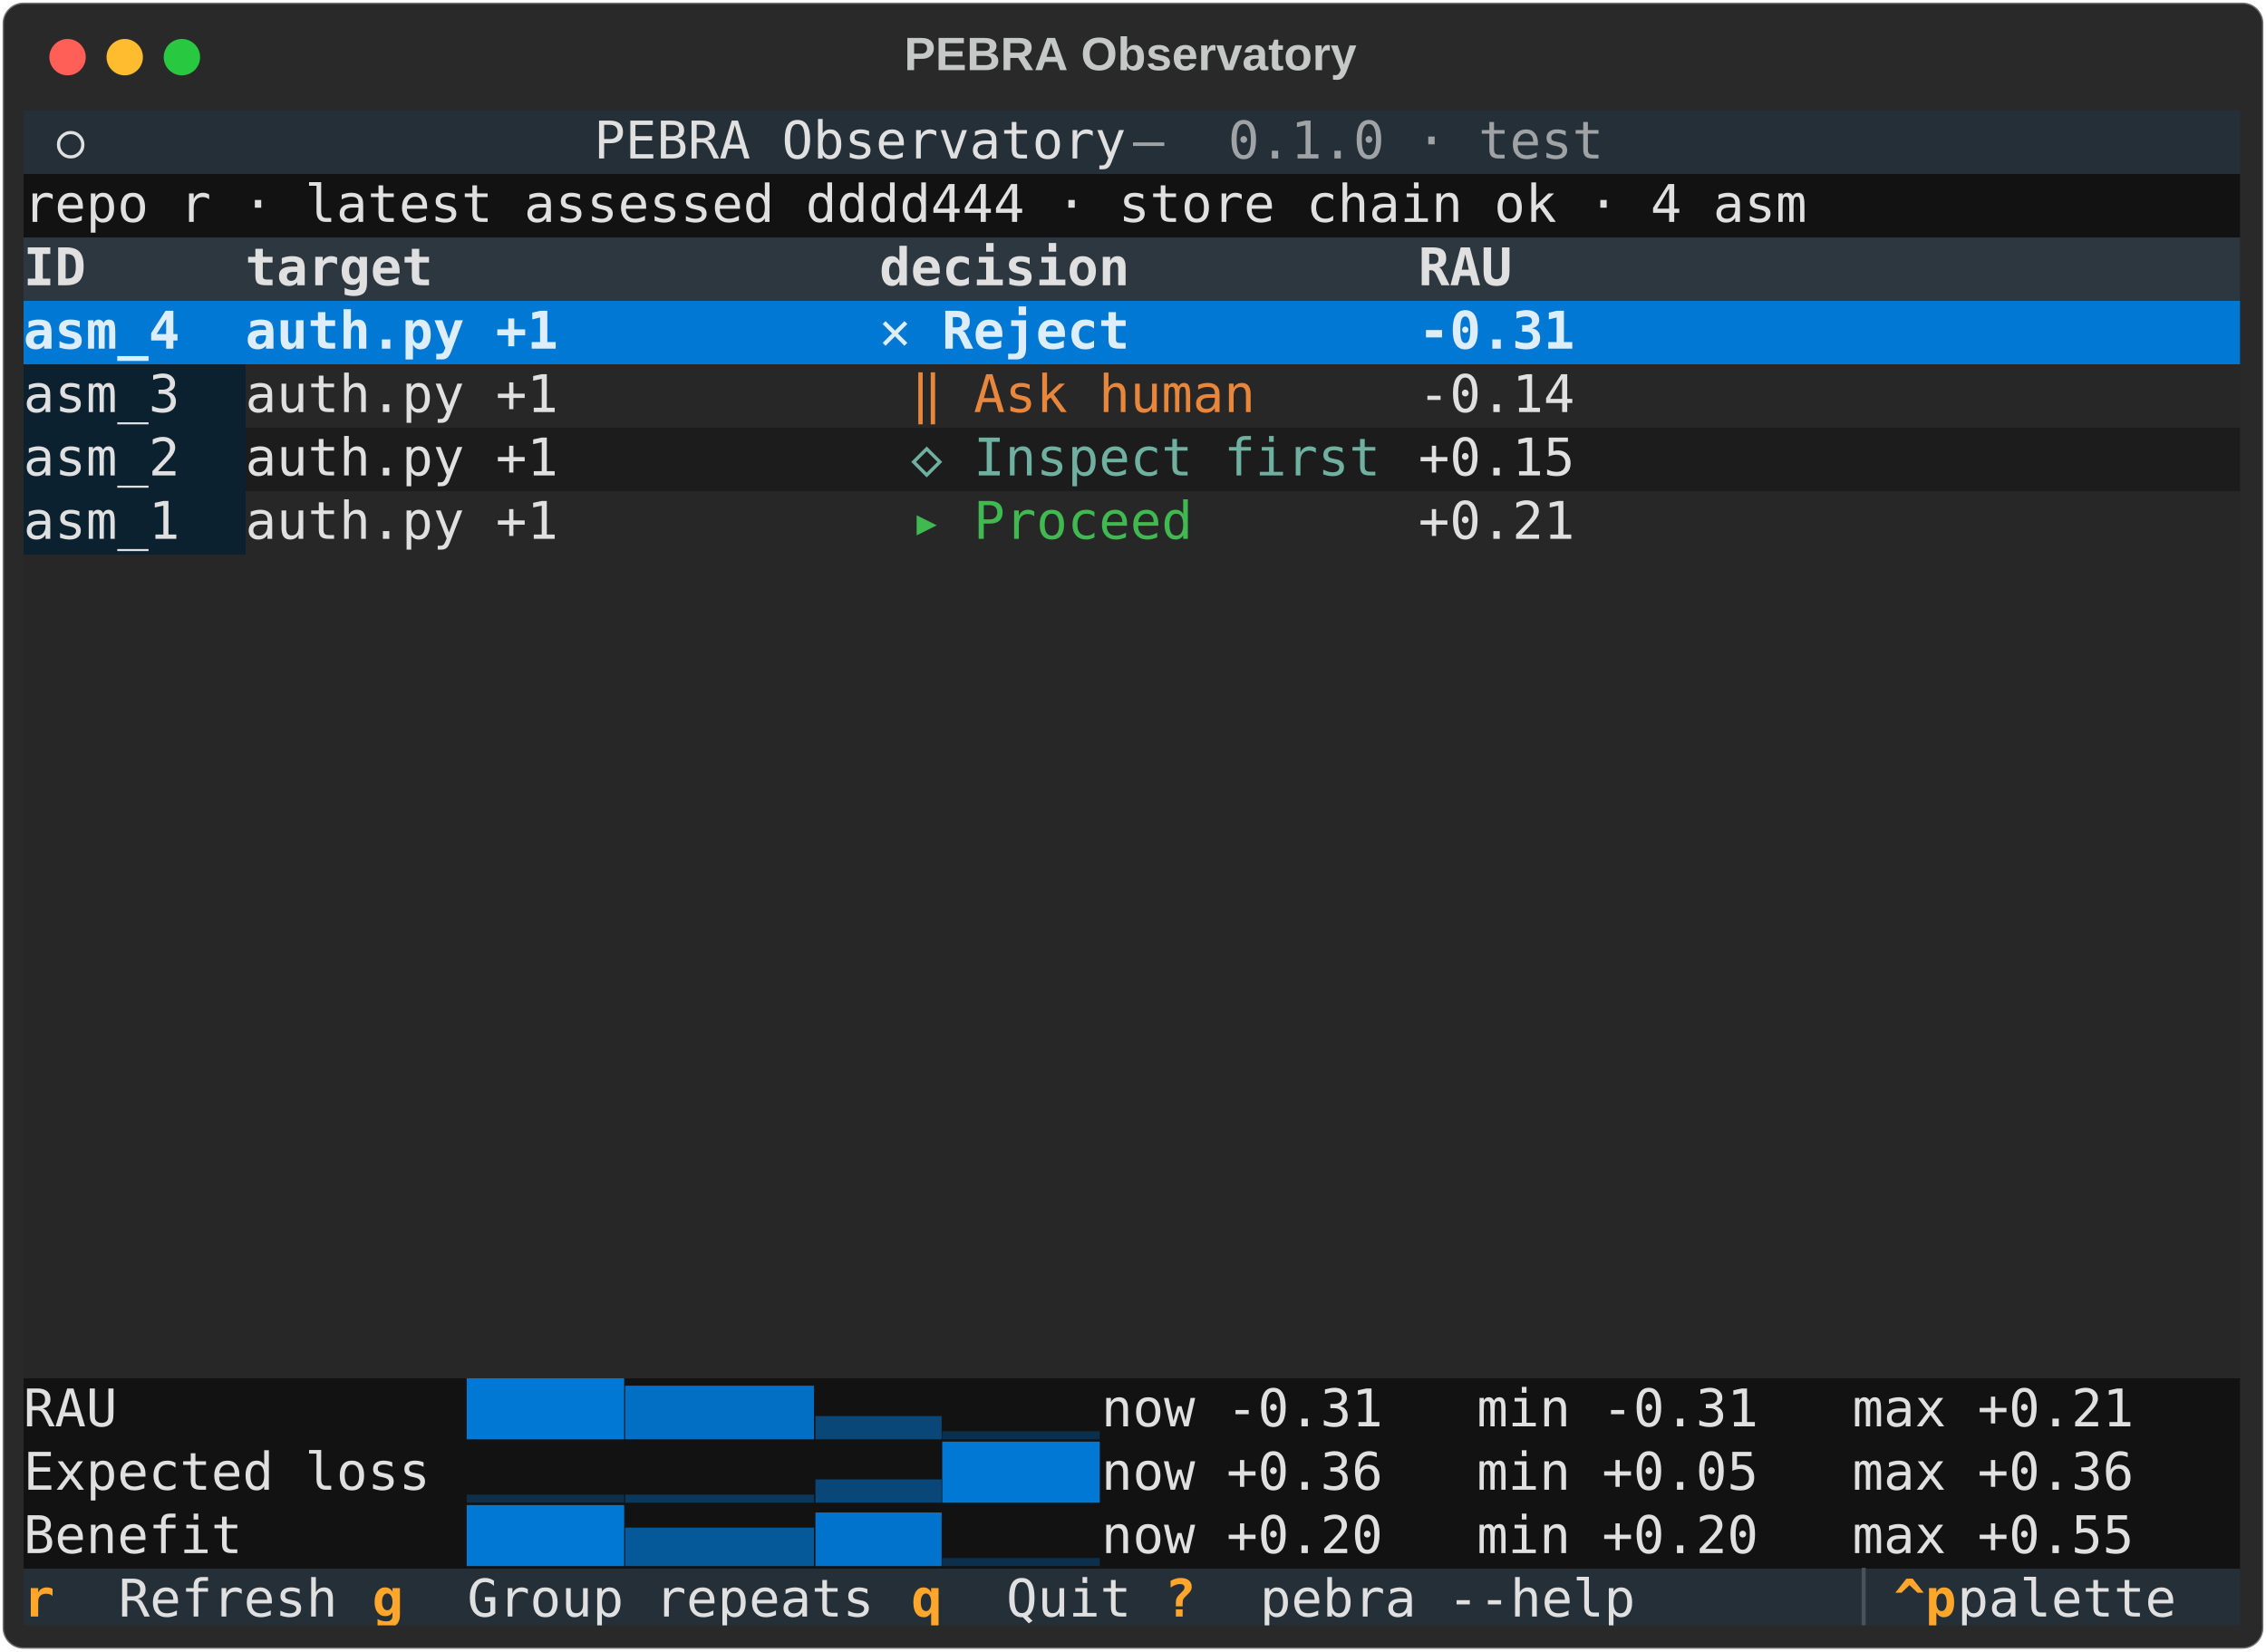
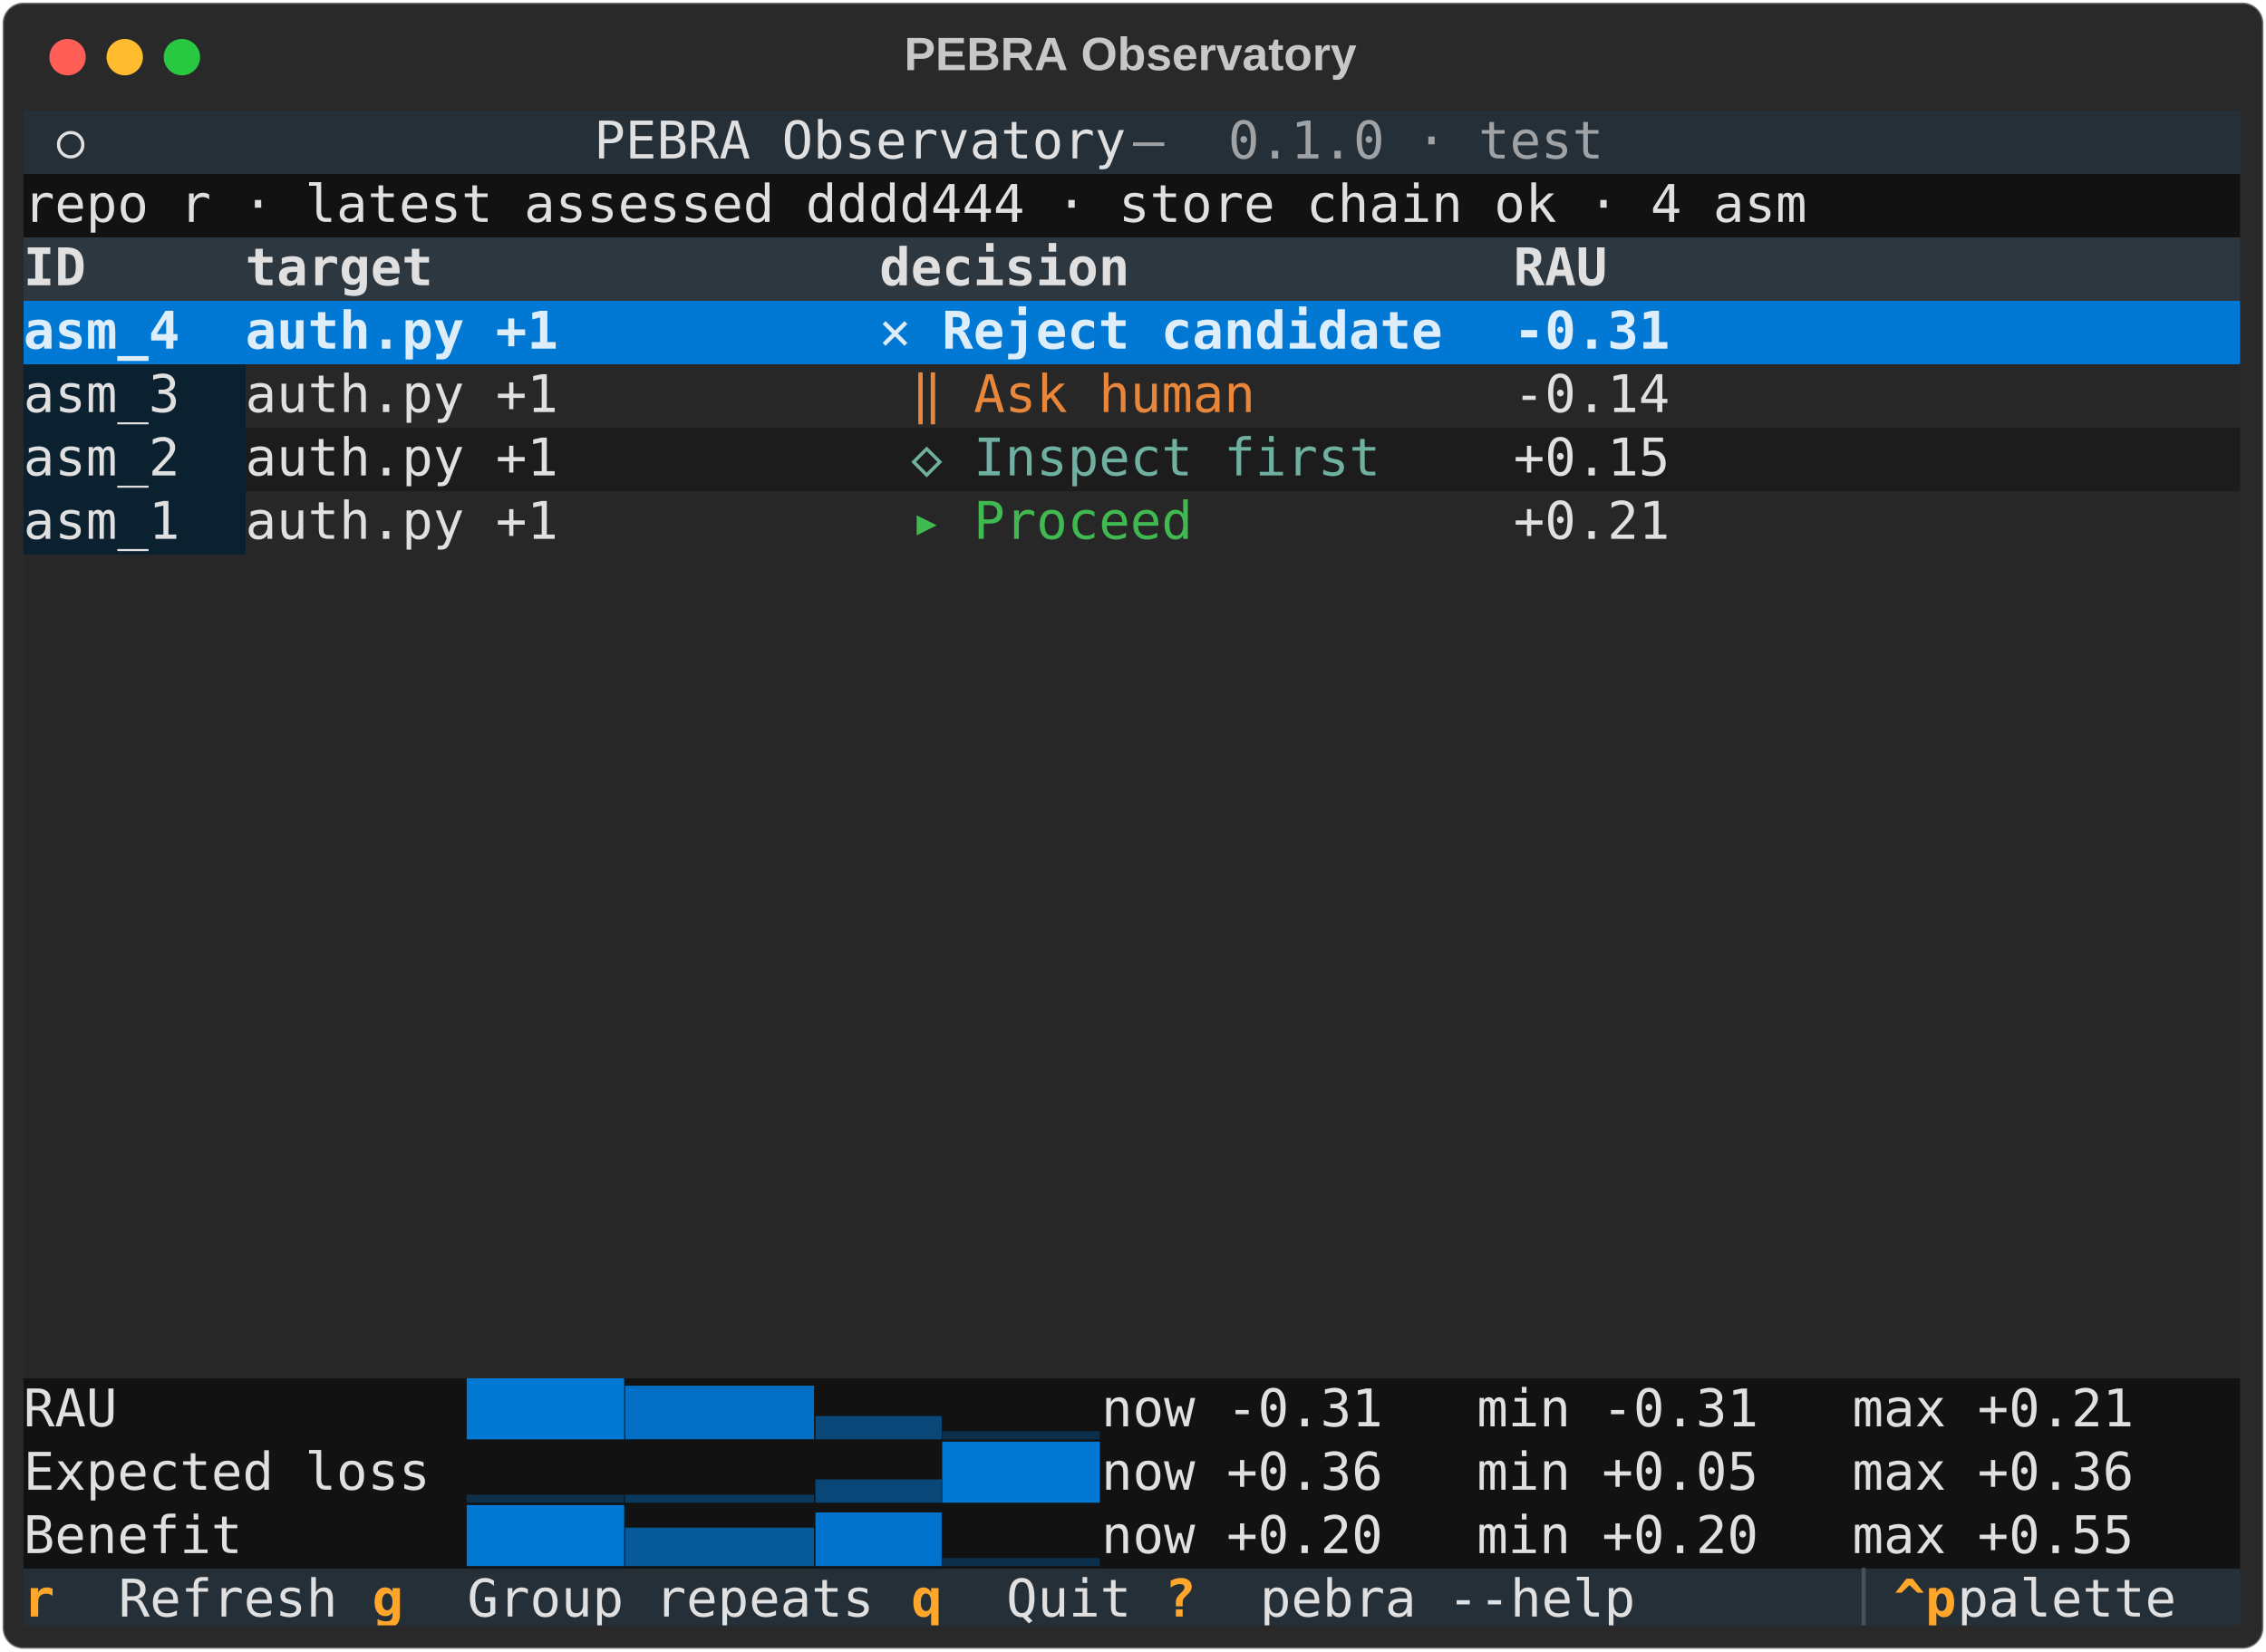
<svg xmlns="http://www.w3.org/2000/svg" class="rich-terminal" viewBox="0 0 872 635.6">
  <style>

    @font-face {
        font-family: "Fira Code";
        src: local("FiraCode-Regular"),
                url("https://cdnjs.cloudflare.com/ajax/libs/firacode/6.2.0/woff2/FiraCode-Regular.woff2") format("woff2"),
                url("https://cdnjs.cloudflare.com/ajax/libs/firacode/6.2.0/woff/FiraCode-Regular.woff") format("woff");
        font-style: normal;
        font-weight: 400;
    }
    @font-face {
        font-family: "Fira Code";
        src: local("FiraCode-Bold"),
                url("https://cdnjs.cloudflare.com/ajax/libs/firacode/6.2.0/woff2/FiraCode-Bold.woff2") format("woff2"),
                url("https://cdnjs.cloudflare.com/ajax/libs/firacode/6.2.0/woff/FiraCode-Bold.woff") format("woff");
        font-style: bold;
        font-weight: 700;
    }

    .terminal-matrix {
        font-family: Fira Code, monospace;
        font-size: 20px;
        line-height: 24.4px;
        font-variant-east-asian: full-width;
    }

    .terminal-title {
        font-size: 18px;
        font-weight: bold;
        font-family: arial;
    }

    .terminal-r1 { fill: #c5c8c6 }
.terminal-r2 { fill: #e0e0e0 }
.terminal-r3 { fill: #a0a3a6 }
.terminal-r4 { fill: #e0e0e0;font-weight: bold }
.terminal-r5 { fill: #ddedf9;font-weight: bold }
.terminal-r6 { fill: #e8873b }
.terminal-r7 { fill: #6fb0a0 }
.terminal-r8 { fill: #3fb950 }
.terminal-r9 { fill: #0178d4 }
.terminal-r10 { fill: #026fc4 }
.terminal-r11 { fill: #084778 }
.terminal-r12 { fill: #0c304c }
.terminal-r13 { fill: #0a395d }
.terminal-r14 { fill: #084777 }
.terminal-r15 { fill: #055999 }
.terminal-r16 { fill: #0173cc }
.terminal-r17 { fill: #ffa62b;font-weight: bold }
.terminal-r18 { fill: #495259 }
    </style>
  <defs>
    <clipPath id="terminal-clip-terminal">
      <rect x="0" y="0" width="853.0" height="584.6" />
    </clipPath>
    <clipPath id="terminal-line-0">
      <rect x="0" y="1.5" width="854" height="24.65" />
    </clipPath>
    <clipPath id="terminal-line-1">
      <rect x="0" y="25.9" width="854" height="24.65" />
    </clipPath>
    <clipPath id="terminal-line-2">
      <rect x="0" y="50.3" width="854" height="24.65" />
    </clipPath>
    <clipPath id="terminal-line-3">
      <rect x="0" y="74.7" width="854" height="24.65" />
    </clipPath>
    <clipPath id="terminal-line-4">
      <rect x="0" y="99.1" width="854" height="24.65" />
    </clipPath>
    <clipPath id="terminal-line-5">
      <rect x="0" y="123.5" width="854" height="24.65" />
    </clipPath>
    <clipPath id="terminal-line-6">
      <rect x="0" y="147.9" width="854" height="24.65" />
    </clipPath>
    <clipPath id="terminal-line-7">
      <rect x="0" y="172.3" width="854" height="24.65" />
    </clipPath>
    <clipPath id="terminal-line-8">
      <rect x="0" y="196.7" width="854" height="24.65" />
    </clipPath>
    <clipPath id="terminal-line-9">
      <rect x="0" y="221.1" width="854" height="24.65" />
    </clipPath>
    <clipPath id="terminal-line-10">
      <rect x="0" y="245.5" width="854" height="24.65" />
    </clipPath>
    <clipPath id="terminal-line-11">
      <rect x="0" y="269.9" width="854" height="24.65" />
    </clipPath>
    <clipPath id="terminal-line-12">
      <rect x="0" y="294.3" width="854" height="24.65" />
    </clipPath>
    <clipPath id="terminal-line-13">
      <rect x="0" y="318.7" width="854" height="24.65" />
    </clipPath>
    <clipPath id="terminal-line-14">
      <rect x="0" y="343.1" width="854" height="24.65" />
    </clipPath>
    <clipPath id="terminal-line-15">
      <rect x="0" y="367.5" width="854" height="24.65" />
    </clipPath>
    <clipPath id="terminal-line-16">
      <rect x="0" y="391.9" width="854" height="24.65" />
    </clipPath>
    <clipPath id="terminal-line-17">
      <rect x="0" y="416.3" width="854" height="24.65" />
    </clipPath>
    <clipPath id="terminal-line-18">
      <rect x="0" y="440.7" width="854" height="24.65" />
    </clipPath>
    <clipPath id="terminal-line-19">
      <rect x="0" y="465.1" width="854" height="24.65" />
    </clipPath>
    <clipPath id="terminal-line-20">
      <rect x="0" y="489.5" width="854" height="24.65" />
    </clipPath>
    <clipPath id="terminal-line-21">
      <rect x="0" y="513.9" width="854" height="24.65" />
    </clipPath>
    <clipPath id="terminal-line-22">
      <rect x="0" y="538.3" width="854" height="24.65" />
    </clipPath>
  </defs>
  <rect fill="#292929" stroke="rgba(255,255,255,0.35)" stroke-width="1" x="1" y="1" width="870" height="633.6" rx="8" />
  <text class="terminal-title" fill="#c5c8c6" text-anchor="middle" x="435" y="27">PEBRA Observatory</text>
  <g transform="translate(26,22)">
    <circle cx="0" cy="0" r="7" fill="#ff5f57" />
    <circle cx="22" cy="0" r="7" fill="#febc2e" />
    <circle cx="44" cy="0" r="7" fill="#28c840" />
  </g>
  <g transform="translate(9, 41)" clip-path="url(#terminal-clip-terminal)">
    <rect fill="#242f38" x="0" y="1.5" width="12.2" height="24.65" shape-rendering="crispEdges" />
    <rect fill="#242f38" x="12.2" y="1.5" width="12.2" height="24.65" shape-rendering="crispEdges" />
    <rect fill="#242f38" x="24.4" y="1.5" width="61" height="24.65" shape-rendering="crispEdges" />
    <rect fill="#242f38" x="85.4" y="1.5" width="12.2" height="24.65" shape-rendering="crispEdges" />
    <rect fill="#242f38" x="97.6" y="1.5" width="122" height="24.65" shape-rendering="crispEdges" />
    <rect fill="#242f38" x="219.6" y="1.5" width="207.4" height="24.65" shape-rendering="crispEdges" />
    <rect fill="#242f38" x="427" y="1.5" width="36.6" height="24.65" shape-rendering="crispEdges" />
    <rect fill="#242f38" x="463.6" y="1.5" width="146.4" height="24.65" shape-rendering="crispEdges" />
    <rect fill="#242f38" x="610" y="1.5" width="122" height="24.65" shape-rendering="crispEdges" />
    <rect fill="#242f38" x="732" y="1.5" width="12.2" height="24.65" shape-rendering="crispEdges" />
    <rect fill="#242f38" x="744.2" y="1.5" width="0" height="24.65" shape-rendering="crispEdges" />
    <rect fill="#242f38" x="744.2" y="1.5" width="109.8" height="24.65" shape-rendering="crispEdges" />
    <rect fill="#121212" x="0" y="25.9" width="695.4" height="24.65" shape-rendering="crispEdges" />
    <rect fill="#121212" x="695.4" y="25.9" width="158.6" height="24.65" shape-rendering="crispEdges" />
    <rect fill="#2d3740" x="0" y="50.3" width="85.4" height="24.65" shape-rendering="crispEdges" />
    <rect fill="#2d3740" x="85.4" y="50.3" width="244" height="24.65" shape-rendering="crispEdges" />
-     <rect fill="#2d3740" x="329.4" y="50.3" width="207.4" height="24.65" shape-rendering="crispEdges" />
-     <rect fill="#2d3740" x="536.8" y="50.3" width="85.4" height="24.65" shape-rendering="crispEdges" />
-     <rect fill="#2d3740" x="622.2" y="50.3" width="231.8" height="24.65" shape-rendering="crispEdges" />
+     <rect fill="#2d3740" x="329.4" y="50.3" width="244" height="24.65" shape-rendering="crispEdges" />
+     <rect fill="#2d3740" x="573.4" y="50.3" width="85.4" height="24.65" shape-rendering="crispEdges" />
+     <rect fill="#2d3740" x="658.8" y="50.3" width="195.2" height="24.65" shape-rendering="crispEdges" />
    <rect fill="#0178d4" x="0" y="74.7" width="85.4" height="24.65" shape-rendering="crispEdges" />
    <rect fill="#0178d4" x="85.4" y="74.7" width="244" height="24.65" shape-rendering="crispEdges" />
-     <rect fill="#0178d4" x="329.4" y="74.7" width="207.4" height="24.65" shape-rendering="crispEdges" />
-     <rect fill="#0178d4" x="536.8" y="74.7" width="85.4" height="24.65" shape-rendering="crispEdges" />
-     <rect fill="#0178d4" x="622.2" y="74.7" width="231.8" height="24.65" shape-rendering="crispEdges" />
+     <rect fill="#0178d4" x="329.4" y="74.7" width="244" height="24.65" shape-rendering="crispEdges" />
+     <rect fill="#0178d4" x="573.4" y="74.7" width="85.4" height="24.65" shape-rendering="crispEdges" />
+     <rect fill="#0178d4" x="658.8" y="74.7" width="195.2" height="24.65" shape-rendering="crispEdges" />
    <rect fill="#0c2130" x="0" y="99.1" width="85.4" height="24.65" shape-rendering="crispEdges" />
    <rect fill="#272727" x="85.4" y="99.1" width="244" height="24.65" shape-rendering="crispEdges" />
    <rect fill="#272727" x="329.4" y="99.1" width="12.2" height="24.65" shape-rendering="crispEdges" />
    <rect fill="#272727" x="341.6" y="99.1" width="134.2" height="24.65" shape-rendering="crispEdges" />
-     <rect fill="#272727" x="475.8" y="99.1" width="61" height="24.65" shape-rendering="crispEdges" />
-     <rect fill="#272727" x="536.8" y="99.1" width="85.4" height="24.65" shape-rendering="crispEdges" />
-     <rect fill="#272727" x="622.2" y="99.1" width="231.8" height="24.65" shape-rendering="crispEdges" />
+     <rect fill="#272727" x="475.8" y="99.1" width="97.6" height="24.65" shape-rendering="crispEdges" />
+     <rect fill="#272727" x="573.4" y="99.1" width="85.4" height="24.65" shape-rendering="crispEdges" />
+     <rect fill="#272727" x="658.8" y="99.1" width="195.2" height="24.65" shape-rendering="crispEdges" />
    <rect fill="#0c2130" x="0" y="123.5" width="85.4" height="24.65" shape-rendering="crispEdges" />
    <rect fill="#1c1c1c" x="85.4" y="123.5" width="244" height="24.65" shape-rendering="crispEdges" />
    <rect fill="#1c1c1c" x="329.4" y="123.5" width="12.2" height="24.65" shape-rendering="crispEdges" />
    <rect fill="#1c1c1c" x="341.6" y="123.5" width="183" height="24.65" shape-rendering="crispEdges" />
-     <rect fill="#1c1c1c" x="524.6" y="123.5" width="12.2" height="24.65" shape-rendering="crispEdges" />
-     <rect fill="#1c1c1c" x="536.8" y="123.5" width="85.4" height="24.65" shape-rendering="crispEdges" />
-     <rect fill="#1c1c1c" x="622.2" y="123.5" width="231.8" height="24.65" shape-rendering="crispEdges" />
+     <rect fill="#1c1c1c" x="524.6" y="123.5" width="48.8" height="24.65" shape-rendering="crispEdges" />
+     <rect fill="#1c1c1c" x="573.4" y="123.5" width="85.4" height="24.65" shape-rendering="crispEdges" />
+     <rect fill="#1c1c1c" x="658.8" y="123.5" width="195.2" height="24.65" shape-rendering="crispEdges" />
    <rect fill="#0c2130" x="0" y="147.9" width="85.4" height="24.65" shape-rendering="crispEdges" />
    <rect fill="#272727" x="85.4" y="147.9" width="244" height="24.65" shape-rendering="crispEdges" />
    <rect fill="#272727" x="329.4" y="147.9" width="12.2" height="24.65" shape-rendering="crispEdges" />
    <rect fill="#272727" x="341.6" y="147.9" width="109.8" height="24.65" shape-rendering="crispEdges" />
-     <rect fill="#272727" x="451.4" y="147.9" width="85.4" height="24.65" shape-rendering="crispEdges" />
-     <rect fill="#272727" x="536.8" y="147.9" width="85.4" height="24.65" shape-rendering="crispEdges" />
-     <rect fill="#272727" x="622.2" y="147.9" width="231.8" height="24.65" shape-rendering="crispEdges" />
+     <rect fill="#272727" x="451.4" y="147.9" width="122" height="24.65" shape-rendering="crispEdges" />
+     <rect fill="#272727" x="573.4" y="147.9" width="85.4" height="24.65" shape-rendering="crispEdges" />
+     <rect fill="#272727" x="658.8" y="147.9" width="195.2" height="24.65" shape-rendering="crispEdges" />
    <rect fill="#272727" x="0" y="172.3" width="854" height="24.65" shape-rendering="crispEdges" />
    <rect fill="#272727" x="0" y="196.7" width="854" height="24.65" shape-rendering="crispEdges" />
    <rect fill="#272727" x="0" y="221.1" width="854" height="24.65" shape-rendering="crispEdges" />
    <rect fill="#272727" x="0" y="245.5" width="854" height="24.65" shape-rendering="crispEdges" />
    <rect fill="#272727" x="0" y="269.9" width="854" height="24.65" shape-rendering="crispEdges" />
    <rect fill="#272727" x="0" y="294.3" width="854" height="24.65" shape-rendering="crispEdges" />
    <rect fill="#272727" x="0" y="318.7" width="854" height="24.65" shape-rendering="crispEdges" />
    <rect fill="#272727" x="0" y="343.1" width="854" height="24.65" shape-rendering="crispEdges" />
    <rect fill="#272727" x="0" y="367.5" width="854" height="24.65" shape-rendering="crispEdges" />
    <rect fill="#272727" x="0" y="391.9" width="854" height="24.65" shape-rendering="crispEdges" />
    <rect fill="#272727" x="0" y="416.3" width="854" height="24.65" shape-rendering="crispEdges" />
    <rect fill="#272727" x="0" y="440.7" width="854" height="24.65" shape-rendering="crispEdges" />
    <rect fill="#272727" x="0" y="465.1" width="854" height="24.65" shape-rendering="crispEdges" />
    <rect fill="#121212" x="0" y="489.5" width="36.6" height="24.65" shape-rendering="crispEdges" />
    <rect fill="#121212" x="36.6" y="489.5" width="134.2" height="24.65" shape-rendering="crispEdges" />
    <rect fill="#121212" x="170.8" y="489.5" width="61" height="24.65" shape-rendering="crispEdges" />
    <rect fill="#121212" x="231.8" y="489.5" width="73.2" height="24.65" shape-rendering="crispEdges" />
    <rect fill="#121212" x="305" y="489.5" width="48.8" height="24.65" shape-rendering="crispEdges" />
    <rect fill="#121212" x="353.8" y="489.5" width="61" height="24.65" shape-rendering="crispEdges" />
    <rect fill="#121212" x="414.8" y="489.5" width="402.6" height="24.65" shape-rendering="crispEdges" />
    <rect fill="#121212" x="817.4" y="489.5" width="36.6" height="24.65" shape-rendering="crispEdges" />
    <rect fill="#121212" x="0" y="513.9" width="158.6" height="24.65" shape-rendering="crispEdges" />
    <rect fill="#121212" x="158.6" y="513.9" width="12.2" height="24.65" shape-rendering="crispEdges" />
    <rect fill="#121212" x="170.8" y="513.9" width="61" height="24.65" shape-rendering="crispEdges" />
    <rect fill="#121212" x="231.8" y="513.9" width="73.2" height="24.65" shape-rendering="crispEdges" />
    <rect fill="#121212" x="305" y="513.9" width="48.8" height="24.65" shape-rendering="crispEdges" />
    <rect fill="#121212" x="353.8" y="513.9" width="61" height="24.65" shape-rendering="crispEdges" />
    <rect fill="#121212" x="414.8" y="513.9" width="402.6" height="24.65" shape-rendering="crispEdges" />
    <rect fill="#121212" x="817.4" y="513.9" width="36.6" height="24.65" shape-rendering="crispEdges" />
    <rect fill="#121212" x="0" y="538.3" width="85.4" height="24.65" shape-rendering="crispEdges" />
    <rect fill="#121212" x="85.4" y="538.3" width="85.4" height="24.65" shape-rendering="crispEdges" />
    <rect fill="#121212" x="170.8" y="538.3" width="61" height="24.65" shape-rendering="crispEdges" />
    <rect fill="#121212" x="231.8" y="538.3" width="73.2" height="24.65" shape-rendering="crispEdges" />
    <rect fill="#121212" x="305" y="538.3" width="48.8" height="24.65" shape-rendering="crispEdges" />
    <rect fill="#121212" x="353.8" y="538.3" width="61" height="24.65" shape-rendering="crispEdges" />
    <rect fill="#121212" x="414.8" y="538.3" width="402.6" height="24.65" shape-rendering="crispEdges" />
    <rect fill="#121212" x="817.4" y="538.3" width="36.6" height="24.65" shape-rendering="crispEdges" />
    <rect fill="#242f38" x="0" y="562.7" width="36.6" height="24.65" shape-rendering="crispEdges" />
    <rect fill="#242f38" x="36.6" y="562.7" width="97.6" height="24.65" shape-rendering="crispEdges" />
    <rect fill="#242f38" x="134.2" y="562.7" width="36.6" height="24.65" shape-rendering="crispEdges" />
    <rect fill="#242f38" x="170.8" y="562.7" width="170.8" height="24.65" shape-rendering="crispEdges" />
    <rect fill="#242f38" x="341.6" y="562.7" width="36.6" height="24.65" shape-rendering="crispEdges" />
    <rect fill="#242f38" x="378.2" y="562.7" width="61" height="24.65" shape-rendering="crispEdges" />
    <rect fill="#242f38" x="439.2" y="562.7" width="36.6" height="24.65" shape-rendering="crispEdges" />
    <rect fill="#242f38" x="475.8" y="562.7" width="158.6" height="24.65" shape-rendering="crispEdges" />
    <rect fill="#242f38" x="634.4" y="562.7" width="73.2" height="24.65" shape-rendering="crispEdges" />
    <rect fill="#242f38" x="707.6" y="562.7" width="12.2" height="24.65" shape-rendering="crispEdges" />
    <rect fill="#242f38" x="719.8" y="562.7" width="24.4" height="24.65" shape-rendering="crispEdges" />
    <rect fill="#242f38" x="744.2" y="562.7" width="97.6" height="24.65" shape-rendering="crispEdges" />
    <rect fill="#242f38" x="841.8" y="562.7" width="12.2" height="24.65" shape-rendering="crispEdges" />
    <g class="terminal-matrix">
      <text class="terminal-r2" x="12.2" y="20" textLength="12.2" clip-path="url(#terminal-line-0)">⭘</text>
      <text class="terminal-r2" x="219.6" y="20" textLength="207.4" clip-path="url(#terminal-line-0)">PEBRA Observatory</text>
      <text class="terminal-r3" x="427" y="20" textLength="36.6" clip-path="url(#terminal-line-0)"> — </text>
      <text class="terminal-r3" x="463.6" y="20" textLength="146.4" clip-path="url(#terminal-line-0)">0.1.0 · test</text>
      <text class="terminal-r1" x="854" y="20" textLength="12.2" clip-path="url(#terminal-line-0)">
</text>
      <text class="terminal-r2" x="0" y="44.4" textLength="695.4" clip-path="url(#terminal-line-1)">repo r · latest assessed dddd444 · store chain ok · 4 asm</text>
      <text class="terminal-r1" x="854" y="44.4" textLength="12.2" clip-path="url(#terminal-line-1)">
</text>
      <text class="terminal-r4" x="0" y="68.8" textLength="85.4" clip-path="url(#terminal-line-2)"> ID    </text>
      <text class="terminal-r4" x="85.4" y="68.8" textLength="244" clip-path="url(#terminal-line-2)"> target             </text>
-       <text class="terminal-r4" x="329.4" y="68.8" textLength="207.4" clip-path="url(#terminal-line-2)"> decision        </text>
-       <text class="terminal-r4" x="536.8" y="68.8" textLength="85.4" clip-path="url(#terminal-line-2)"> RAU   </text>
+       <text class="terminal-r4" x="329.4" y="68.8" textLength="244" clip-path="url(#terminal-line-2)"> decision           </text>
+       <text class="terminal-r4" x="573.4" y="68.8" textLength="85.4" clip-path="url(#terminal-line-2)"> RAU   </text>
      <text class="terminal-r1" x="854" y="68.8" textLength="12.2" clip-path="url(#terminal-line-2)">
</text>
      <text class="terminal-r5" x="0" y="93.2" textLength="85.4" clip-path="url(#terminal-line-3)"> asm_4 </text>
      <text class="terminal-r5" x="85.4" y="93.2" textLength="244" clip-path="url(#terminal-line-3)"> auth.py +1         </text>
-       <text class="terminal-r5" x="329.4" y="93.2" textLength="207.4" clip-path="url(#terminal-line-3)"> ✕ Reject        </text>
-       <text class="terminal-r5" x="536.8" y="93.2" textLength="85.4" clip-path="url(#terminal-line-3)"> -0.31 </text>
+       <text class="terminal-r5" x="329.4" y="93.2" textLength="244" clip-path="url(#terminal-line-3)"> ✕ Reject candidate </text>
+       <text class="terminal-r5" x="573.4" y="93.2" textLength="85.4" clip-path="url(#terminal-line-3)"> -0.31 </text>
      <text class="terminal-r1" x="854" y="93.2" textLength="12.2" clip-path="url(#terminal-line-3)">
</text>
      <text class="terminal-r2" x="0" y="117.6" textLength="85.4" clip-path="url(#terminal-line-4)"> asm_3 </text>
      <text class="terminal-r2" x="85.4" y="117.6" textLength="244" clip-path="url(#terminal-line-4)"> auth.py +1         </text>
      <text class="terminal-r6" x="341.6" y="117.6" textLength="134.2" clip-path="url(#terminal-line-4)">‖ Ask human</text>
-       <text class="terminal-r2" x="536.8" y="117.6" textLength="85.4" clip-path="url(#terminal-line-4)"> -0.14 </text>
+       <text class="terminal-r2" x="573.4" y="117.6" textLength="85.4" clip-path="url(#terminal-line-4)"> -0.14 </text>
      <text class="terminal-r1" x="854" y="117.6" textLength="12.2" clip-path="url(#terminal-line-4)">
</text>
      <text class="terminal-r2" x="0" y="142" textLength="85.4" clip-path="url(#terminal-line-5)"> asm_2 </text>
      <text class="terminal-r2" x="85.4" y="142" textLength="244" clip-path="url(#terminal-line-5)"> auth.py +1         </text>
      <text class="terminal-r7" x="341.6" y="142" textLength="183" clip-path="url(#terminal-line-5)">◇ Inspect first</text>
-       <text class="terminal-r2" x="536.8" y="142" textLength="85.4" clip-path="url(#terminal-line-5)"> +0.15 </text>
+       <text class="terminal-r2" x="573.4" y="142" textLength="85.4" clip-path="url(#terminal-line-5)"> +0.15 </text>
      <text class="terminal-r1" x="854" y="142" textLength="12.2" clip-path="url(#terminal-line-5)">
</text>
      <text class="terminal-r2" x="0" y="166.4" textLength="85.4" clip-path="url(#terminal-line-6)"> asm_1 </text>
      <text class="terminal-r2" x="85.4" y="166.4" textLength="244" clip-path="url(#terminal-line-6)"> auth.py +1         </text>
      <text class="terminal-r8" x="341.6" y="166.4" textLength="109.8" clip-path="url(#terminal-line-6)">▸ Proceed</text>
-       <text class="terminal-r2" x="536.8" y="166.4" textLength="85.4" clip-path="url(#terminal-line-6)"> +0.21 </text>
+       <text class="terminal-r2" x="573.4" y="166.4" textLength="85.4" clip-path="url(#terminal-line-6)"> +0.21 </text>
      <text class="terminal-r1" x="854" y="166.4" textLength="12.2" clip-path="url(#terminal-line-6)">
</text>
      <text class="terminal-r1" x="854" y="190.8" textLength="12.2" clip-path="url(#terminal-line-7)">
</text>
      <text class="terminal-r1" x="854" y="215.2" textLength="12.2" clip-path="url(#terminal-line-8)">
</text>
      <text class="terminal-r1" x="854" y="239.6" textLength="12.2" clip-path="url(#terminal-line-9)">
</text>
      <text class="terminal-r1" x="854" y="264" textLength="12.2" clip-path="url(#terminal-line-10)">
</text>
      <text class="terminal-r1" x="854" y="288.4" textLength="12.2" clip-path="url(#terminal-line-11)">
</text>
      <text class="terminal-r1" x="854" y="312.8" textLength="12.2" clip-path="url(#terminal-line-12)">
</text>
      <text class="terminal-r1" x="854" y="337.2" textLength="12.2" clip-path="url(#terminal-line-13)">
</text>
      <text class="terminal-r1" x="854" y="361.6" textLength="12.2" clip-path="url(#terminal-line-14)">
</text>
      <text class="terminal-r1" x="854" y="386" textLength="12.2" clip-path="url(#terminal-line-15)">
</text>
      <text class="terminal-r1" x="854" y="410.4" textLength="12.2" clip-path="url(#terminal-line-16)">
</text>
      <text class="terminal-r1" x="854" y="434.8" textLength="12.2" clip-path="url(#terminal-line-17)">
</text>
      <text class="terminal-r1" x="854" y="459.2" textLength="12.2" clip-path="url(#terminal-line-18)">
</text>
      <text class="terminal-r1" x="854" y="483.6" textLength="12.2" clip-path="url(#terminal-line-19)">
</text>
      <text class="terminal-r2" x="0" y="508" textLength="36.6" clip-path="url(#terminal-line-20)">RAU</text>
      <text class="terminal-r9" x="170.8" y="508" textLength="61" clip-path="url(#terminal-line-20)">█████</text>
      <text class="terminal-r10" x="231.8" y="508" textLength="73.2" clip-path="url(#terminal-line-20)">▇▇▇▇▇▇</text>
      <text class="terminal-r11" x="305" y="508" textLength="48.8" clip-path="url(#terminal-line-20)">▃▃▃▃</text>
      <text class="terminal-r12" x="353.8" y="508" textLength="61" clip-path="url(#terminal-line-20)">▁▁▁▁▁</text>
      <text class="terminal-r2" x="414.8" y="508" textLength="402.6" clip-path="url(#terminal-line-20)">now -0.31   min -0.31   max +0.21</text>
      <text class="terminal-r1" x="854" y="508" textLength="12.2" clip-path="url(#terminal-line-20)">
</text>
      <text class="terminal-r2" x="0" y="532.4" textLength="158.6" clip-path="url(#terminal-line-21)">Expected loss</text>
      <text class="terminal-r12" x="170.8" y="532.4" textLength="61" clip-path="url(#terminal-line-21)">▁▁▁▁▁</text>
      <text class="terminal-r13" x="231.8" y="532.4" textLength="73.2" clip-path="url(#terminal-line-21)">▁▁▁▁▁▁</text>
      <text class="terminal-r14" x="305" y="532.4" textLength="48.8" clip-path="url(#terminal-line-21)">▃▃▃▃</text>
      <text class="terminal-r9" x="353.8" y="532.4" textLength="61" clip-path="url(#terminal-line-21)">█████</text>
      <text class="terminal-r2" x="414.8" y="532.4" textLength="402.6" clip-path="url(#terminal-line-21)">now +0.36   min +0.05   max +0.36</text>
      <text class="terminal-r1" x="854" y="532.4" textLength="12.2" clip-path="url(#terminal-line-21)">
</text>
      <text class="terminal-r2" x="0" y="556.8" textLength="85.4" clip-path="url(#terminal-line-22)">Benefit</text>
      <text class="terminal-r9" x="170.8" y="556.8" textLength="61" clip-path="url(#terminal-line-22)">█████</text>
      <text class="terminal-r15" x="231.8" y="556.8" textLength="73.2" clip-path="url(#terminal-line-22)">▅▅▅▅▅▅</text>
      <text class="terminal-r16" x="305" y="556.8" textLength="48.8" clip-path="url(#terminal-line-22)">▇▇▇▇</text>
      <text class="terminal-r12" x="353.8" y="556.8" textLength="61" clip-path="url(#terminal-line-22)">▁▁▁▁▁</text>
      <text class="terminal-r2" x="414.8" y="556.8" textLength="402.6" clip-path="url(#terminal-line-22)">now +0.20   min +0.20   max +0.55</text>
      <text class="terminal-r1" x="854" y="556.8" textLength="12.2" clip-path="url(#terminal-line-22)">
</text>
      <text class="terminal-r17" x="0" y="581.2" textLength="36.6" clip-path="url(#terminal-line-23)"> r </text>
      <text class="terminal-r2" x="36.6" y="581.2" textLength="97.6" clip-path="url(#terminal-line-23)">Refresh </text>
      <text class="terminal-r17" x="134.2" y="581.2" textLength="36.6" clip-path="url(#terminal-line-23)"> g </text>
      <text class="terminal-r2" x="170.8" y="581.2" textLength="170.8" clip-path="url(#terminal-line-23)">Group repeats </text>
      <text class="terminal-r17" x="341.6" y="581.2" textLength="36.6" clip-path="url(#terminal-line-23)"> q </text>
      <text class="terminal-r2" x="378.2" y="581.2" textLength="61" clip-path="url(#terminal-line-23)">Quit </text>
      <text class="terminal-r17" x="439.2" y="581.2" textLength="36.6" clip-path="url(#terminal-line-23)"> ? </text>
      <text class="terminal-r2" x="475.8" y="581.2" textLength="158.6" clip-path="url(#terminal-line-23)">pebra --help </text>
      <text class="terminal-r18" x="707.6" y="581.2" textLength="12.2" clip-path="url(#terminal-line-23)">▏</text>
      <text class="terminal-r17" x="719.8" y="581.2" textLength="24.4" clip-path="url(#terminal-line-23)">^p</text>
      <text class="terminal-r2" x="744.2" y="581.2" textLength="97.6" clip-path="url(#terminal-line-23)"> palette</text>
    </g>
  </g>
</svg>
